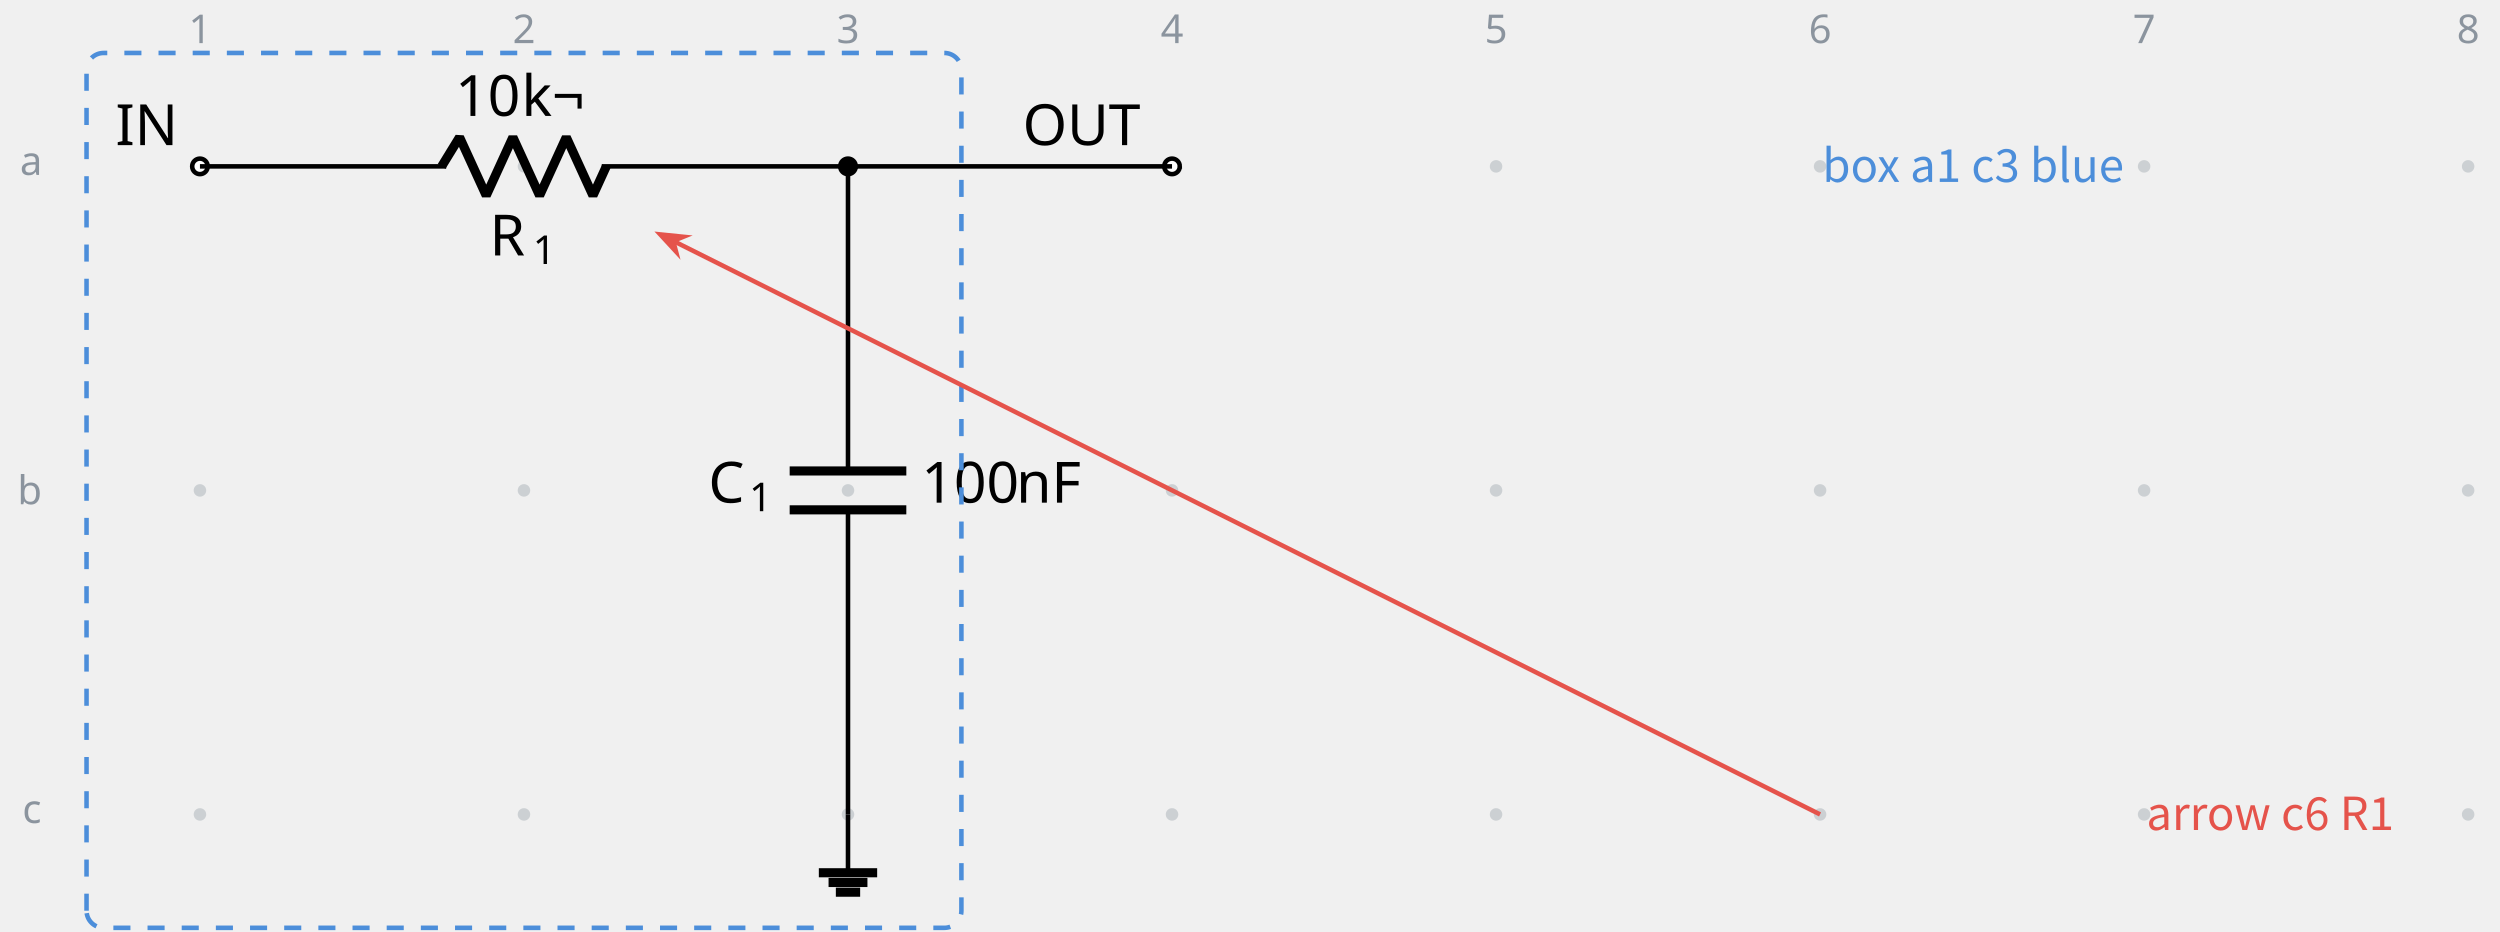
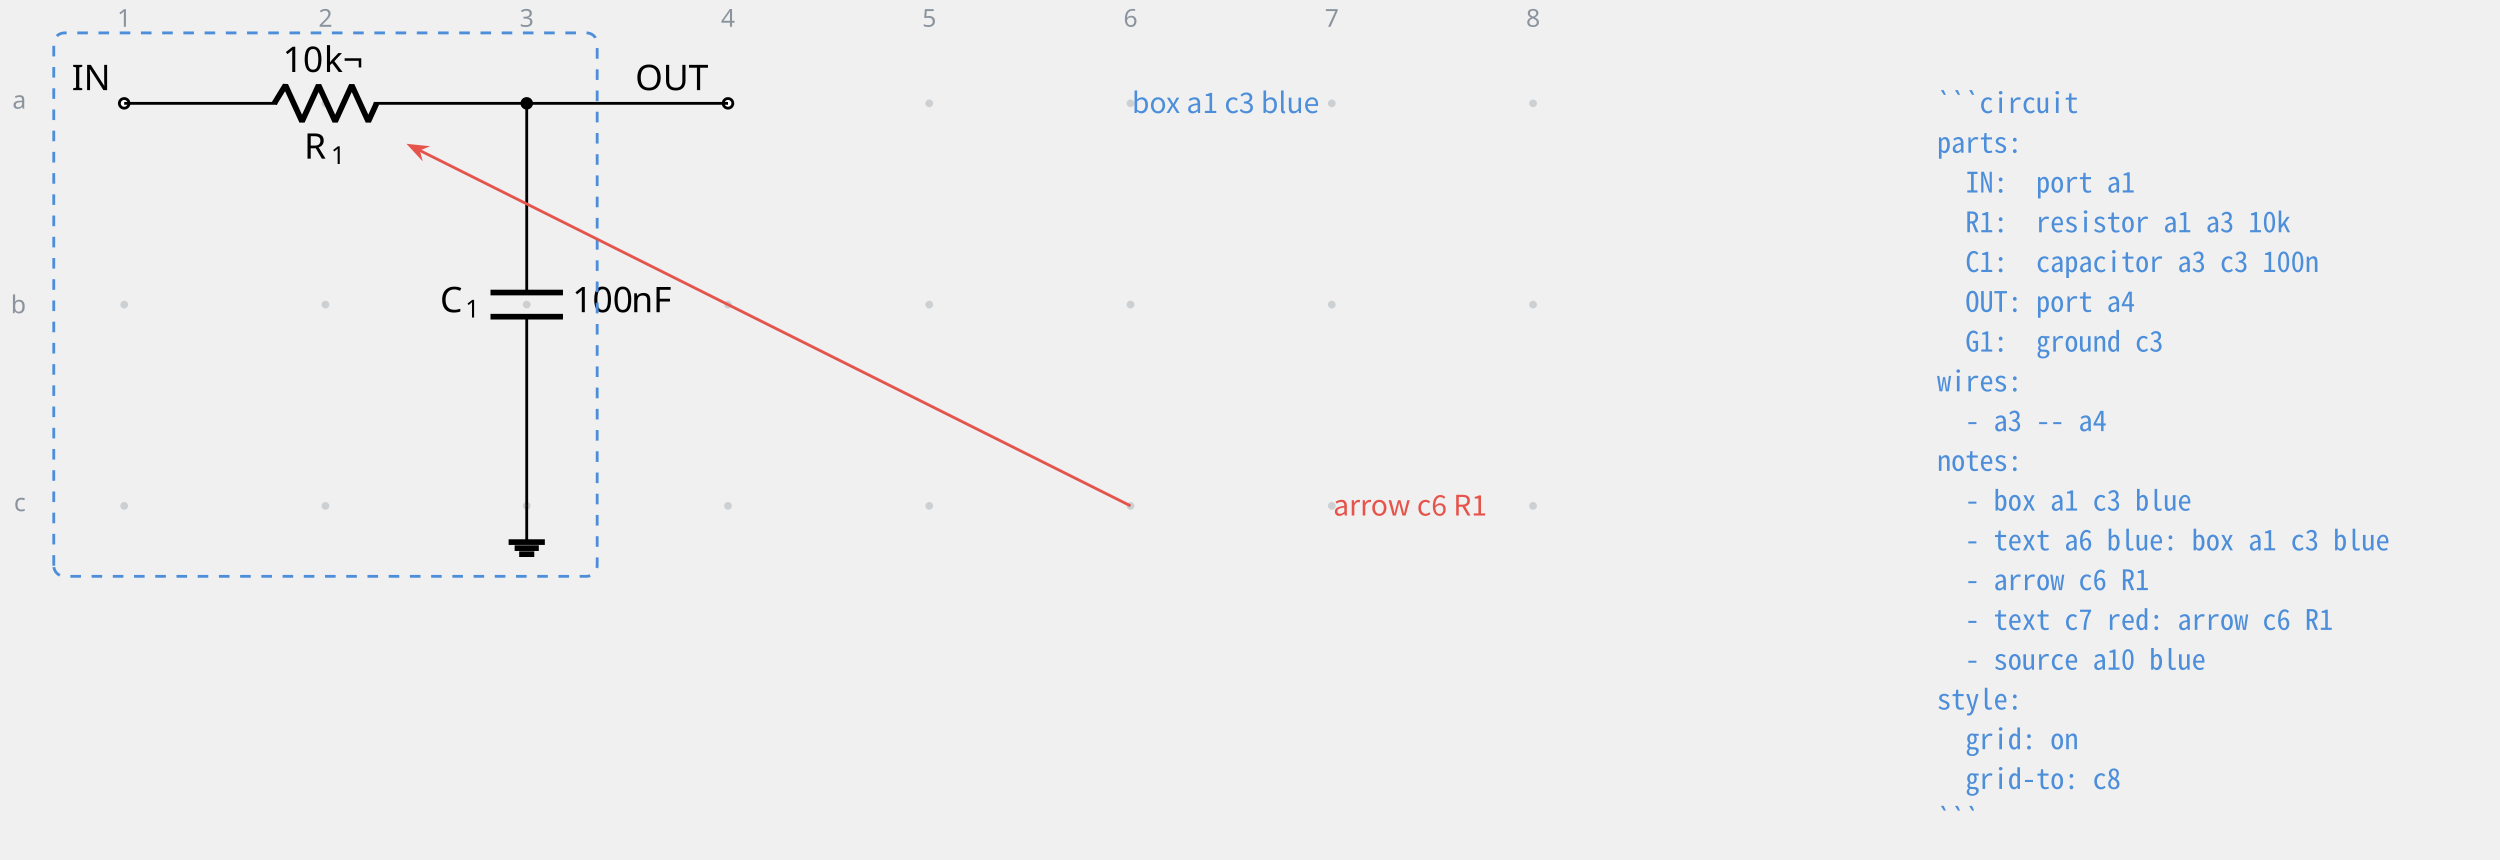
- <svg xmlns="http://www.w3.org/2000/svg" fill="currentColor" width="585.396" height="218.155" viewBox="-72 -72 439.047 163.617">
+ <svg xmlns="http://www.w3.org/2000/svg" fill="currentColor" width="942.452" height="324.111" viewBox="-72 -72 706.839 243.084">
  <g stroke="currentColor" stroke-miterlimit="10" stroke-width=".8">
    <path fill="#8b949e" fill-opacity=".35" stroke="none" stroke-opacity=".35" d="M-35.787-42.781a1.1 1.1 0 1 0-2.2 0 1.1 1.1 0 0 0 2.2 0M-35.787 14.124a1.1 1.1 0 1 0-2.2 0 1.1 1.1 0 0 0 2.2 0M-35.787 71.03a1.1 1.1 0 1 0-2.2 0 1.1 1.1 0 0 0 2.2 0M21.118-42.781a1.1 1.1 0 1 0-2.2 0 1.1 1.1 0 0 0 2.2 0M21.118 14.124a1.1 1.1 0 1 0-2.2 0 1.1 1.1 0 0 0 2.2 0M21.118 71.03a1.1 1.1 0 1 0-2.2 0 1.1 1.1 0 0 0 2.2 0M78.024-42.781a1.1 1.1 0 1 0-2.2 0 1.1 1.1 0 0 0 2.2 0M78.024 14.124a1.1 1.1 0 1 0-2.2 0 1.1 1.1 0 0 0 2.2 0M78.024 71.03a1.1 1.1 0 1 0-2.2 0 1.1 1.1 0 0 0 2.2 0M134.93-42.781a1.1 1.1 0 1 0-2.2 0 1.1 1.1 0 0 0 2.2 0M134.93 14.124a1.1 1.1 0 1 0-2.2 0 1.1 1.1 0 0 0 2.2 0M134.93 71.03a1.1 1.1 0 1 0-2.2 0 1.1 1.1 0 0 0 2.2 0M191.835-42.781a1.1 1.1 0 1 0-2.2 0 1.1 1.1 0 0 0 2.2 0M191.835 14.124a1.1 1.1 0 1 0-2.2 0 1.1 1.1 0 0 0 2.2 0M191.835 71.03a1.1 1.1 0 1 0-2.2 0 1.1 1.1 0 0 0 2.2 0M248.74-42.781a1.1 1.1 0 1 0-2.2 0 1.1 1.1 0 0 0 2.2 0M248.74 14.124a1.1 1.1 0 1 0-2.2 0 1.1 1.1 0 0 0 2.2 0M248.74 71.03a1.1 1.1 0 1 0-2.2 0 1.1 1.1 0 0 0 2.2 0M305.646-42.781a1.1 1.1 0 1 0-2.2 0 1.1 1.1 0 0 0 2.2 0M305.646 14.124a1.1 1.1 0 1 0-2.2 0 1.1 1.1 0 0 0 2.2 0M305.646 71.03a1.1 1.1 0 1 0-2.2 0 1.1 1.1 0 0 0 2.2 0M362.551-42.781a1.1 1.1 0 1 0-2.2 0 1.1 1.1 0 0 0 2.2 0M362.551 14.124a1.1 1.1 0 1 0-2.2 0 1.1 1.1 0 0 0 2.2 0M362.551 71.03a1.1 1.1 0 1 0-2.2 0 1.1 1.1 0 0 0 2.2 0m-1.1 0" />
    <g fill="#8b949e" stroke="#8b949e">
      <text x="-36.887" y="-42.781" fill="#8b949e" stroke="none" font-family="cmr7" font-size="7" transform="translate(-1.993 -21.645)">1</text>
    </g>
    <g fill="#8b949e" stroke="#8b949e">
      <text x="-36.887" y="-42.781" fill="#8b949e" stroke="none" font-family="cmr7" font-size="7" transform="translate(54.912 -21.645)">2</text>
    </g>
    <g fill="#8b949e" stroke="#8b949e">
      <text x="-36.887" y="-42.781" fill="#8b949e" stroke="none" font-family="cmr7" font-size="7" transform="translate(111.818 -21.645)">3</text>
    </g>
    <g fill="#8b949e" stroke="#8b949e">
      <text x="-36.887" y="-42.781" fill="#8b949e" stroke="none" font-family="cmr7" font-size="7" transform="translate(168.723 -21.645)">4</text>
    </g>
    <g fill="#8b949e" stroke="#8b949e">
      <text x="-36.887" y="-42.781" fill="#8b949e" stroke="none" font-family="cmr7" font-size="7" transform="translate(225.629 -21.645)">5</text>
    </g>
    <g fill="#8b949e" stroke="#8b949e">
      <text x="-36.887" y="-42.781" fill="#8b949e" stroke="none" font-family="cmr7" font-size="7" transform="translate(282.534 -21.645)">6</text>
    </g>
    <g fill="#8b949e" stroke="#8b949e">
      <text x="-36.887" y="-42.781" fill="#8b949e" stroke="none" font-family="cmr7" font-size="7" transform="translate(339.44 -21.645)">7</text>
    </g>
    <g fill="#8b949e" stroke="#8b949e">
      <text x="-36.887" y="-42.781" fill="#8b949e" stroke="none" font-family="cmr7" font-size="7" transform="translate(396.345 -21.645)">8</text>
    </g>
    <g fill="#8b949e" stroke="#8b949e">
      <text x="-36.887" y="-42.781" fill="#8b949e" stroke="none" font-family="cmr7" font-size="7" transform="translate(-31.62 1.507)">a</text>
    </g>
    <g fill="#8b949e" stroke="#8b949e">
      <text x="-36.887" y="-42.781" fill="#8b949e" stroke="none" font-family="cmr7" font-size="7" transform="translate(-32.05 59.336)">b</text>
    </g>
    <g fill="#8b949e" stroke="#8b949e">
      <text x="-36.887" y="-42.781" fill="#8b949e" stroke="none" font-family="cmr7" font-size="7" transform="translate(-31.189 115.318)">c</text>
    </g>
    <g fill="#ffffff">
      <path d="M-35.522-42.781a1.365 1.365 0 1 0-2.73 0 1.365 1.365 0 0 0 2.73 0Zm-1.365 0" />
    </g>
    <text x="-36.887" y="-42.781" stroke="none" font-family="cmr10" font-size="10" transform="translate(-14.844 -3.733)">IN</text>
    <path fill="none" d="M-36.887-42.781h.4m-.4 0H6.36m27.315 0h43.248m-.4 0h.4" />
    <g stroke-linejoin="bevel" stroke-width="1.6">
      <path fill="none" d="m5.561-42.781 3.143-5.122L13.39-37.66l4.685-10.243 4.686 10.243 4.686-10.243 4.686 10.243 2.343-5.121" />
    </g>
    <g stroke="none">
      <text x="-36.887" y="-42.781" font-family="cmmi10" font-size="10" transform="translate(50.866 15.648)">R</text>
      <text x="-29.294" y="-41.281" font-family="cmr7" font-size="7" transform="translate(50.866 15.648)">1</text>
    </g>
    <g stroke="none" font-family="cmr10" font-size="10">
      <text x="-36.887" y="-42.781" transform="translate(44.822 -8.863)">10</text>
      <text x="-25.221" y="-42.781" transform="translate(44.822 -8.863)">k¬</text>
    </g>
    <path fill="none" d="M76.924-42.781v.4m0-.4v53.49m0 6.83v53.49m0-.399v.4" />
    <g stroke-width="1.6">
      <path fill="none" d="M87.167 10.71H66.68m20.486 6.828H66.68" />
    </g>
    <g stroke="none">
      <text x="-36.887" y="-42.781" font-family="cmmi10" font-size="10" transform="translate(89.296 59.058)">C</text>
      <text x="-29.74" y="-41.281" font-family="cmr7" font-size="7" transform="translate(89.296 59.058)">1</text>
    </g>
    <g stroke="none" font-family="cmr10" font-size="10">
      <text x="-36.887" y="-42.781" transform="translate(126.693 59.058)">100</text>
      <text x="-20.22" y="-42.781" transform="translate(126.693 59.058)">nF</text>
    </g>
    <g fill="#ffffff">
      <path d="M135.195-42.781a1.365 1.365 0 1 0-2.731 0 1.365 1.365 0 0 0 2.73 0Zm-1.366 0" />
    </g>
    <text x="-36.887" y="-42.781" stroke="none" font-family="cmr10" font-size="10" transform="translate(144.483 -3.733)">OUT</text>
    <path fill="none" d="M76.924 71.03v10.243" />
    <path fill="none" stroke-width="1.6" d="M71.802 81.273h10.243M73.51 82.98h6.828m-5.548 1.707h4.268" />
    <path fill="none" d="M76.924-42.781h56.905" />
    <path d="M78.29-42.781a1.365 1.365 0 1 0-2.732 0 1.365 1.365 0 0 0 2.731 0Zm-1.366 0" />
    <path fill="none" stroke="#4c8eda" stroke-dasharray="3.0,3.0" d="M-56.804 87.947V-59.698a3 3 0 0 1 3-3H93.841a3 3 0 0 1 3 3V87.947a3 3 0 0 1-3 3H-53.804a3 3 0 0 1-3-3ZM96.841-62.698" />
    <g>
      <text x="-36.887" y="-42.781" fill="#4c8eda" stroke="none" font-family="'Noto Sans CJK JP','Noto Sans JP','Hiragino Sans','Yu Gothic',sans-serif" font-size="8" transform="translate(284.927 2.733)">box a1 c3 blue</text>
    </g>
    <g fill="#e5534b" stroke="#e5534b">
      <path fill="none" d="M247.64 71.03 46.407-29.601" />
      <path stroke-width=".8" d="m43.941-30.834 2.777 3.008-.49-1.865 1.785-.727Z" />
    </g>
    <g>
      <text x="-36.887" y="-42.781" fill="#e5534b" stroke="none" font-family="'Noto Sans CJK JP','Noto Sans JP','Hiragino Sans','Yu Gothic',sans-serif" font-size="8" transform="translate(341.833 116.544)">arrow c6 R1</text>
    </g>
+     <g>
+       <text x="-36.887" y="-42.781" fill="#4c8eda" stroke="none" font-family="'Noto Sans Mono CJK JP',ui-monospace,'SFMono-Regular',Consolas,'Liberation Mono',monospace" font-size="8" transform="translate(512.55 2.733)" xml:space="preserve">```circuit</text>
+     </g>
+     <g>
+       <text x="-36.887" y="-42.781" fill="#4c8eda" stroke="none" font-family="'Noto Sans Mono CJK JP',ui-monospace,'SFMono-Regular',Consolas,'Liberation Mono',monospace" font-size="8" transform="translate(512.55 13.972)" xml:space="preserve">parts:</text>
+     </g>
+     <g>
+       <text x="-36.887" y="-42.781" fill="#4c8eda" stroke="none" font-family="'Noto Sans Mono CJK JP',ui-monospace,'SFMono-Regular',Consolas,'Liberation Mono',monospace" font-size="8" transform="translate(512.55 25.21)" xml:space="preserve">  IN:  port a1</text>
+     </g>
+     <g>
+       <text x="-36.887" y="-42.781" fill="#4c8eda" stroke="none" font-family="'Noto Sans Mono CJK JP',ui-monospace,'SFMono-Regular',Consolas,'Liberation Mono',monospace" font-size="8" transform="translate(512.55 36.45)" xml:space="preserve">  R1:  resistor a1 a3 10k</text>
+     </g>
+     <g>
+       <text x="-36.887" y="-42.781" fill="#4c8eda" stroke="none" font-family="'Noto Sans Mono CJK JP',ui-monospace,'SFMono-Regular',Consolas,'Liberation Mono',monospace" font-size="8" transform="translate(512.55 47.689)" xml:space="preserve">  C1:  capacitor a3 c3 100n</text>
+     </g>
+     <g>
+       <text x="-36.887" y="-42.781" fill="#4c8eda" stroke="none" font-family="'Noto Sans Mono CJK JP',ui-monospace,'SFMono-Regular',Consolas,'Liberation Mono',monospace" font-size="8" transform="translate(512.55 58.956)" xml:space="preserve">  OUT: port a4</text>
+     </g>
+     <g>
+       <text x="-36.887" y="-42.781" fill="#4c8eda" stroke="none" font-family="'Noto Sans Mono CJK JP',ui-monospace,'SFMono-Regular',Consolas,'Liberation Mono',monospace" font-size="8" transform="translate(512.55 70.195)" xml:space="preserve">  G1:  ground c3</text>
+     </g>
+     <g>
+       <text x="-36.887" y="-42.781" fill="#4c8eda" stroke="none" font-family="'Noto Sans Mono CJK JP',ui-monospace,'SFMono-Regular',Consolas,'Liberation Mono',monospace" font-size="8" transform="translate(512.55 81.434)" xml:space="preserve">wires:</text>
+     </g>
+     <g>
+       <text x="-36.887" y="-42.781" fill="#4c8eda" stroke="none" font-family="'Noto Sans Mono CJK JP',ui-monospace,'SFMono-Regular',Consolas,'Liberation Mono',monospace" font-size="8" transform="translate(512.55 92.672)" xml:space="preserve">  - a3 -- a4</text>
+     </g>
+     <g>
+       <text x="-36.887" y="-42.781" fill="#4c8eda" stroke="none" font-family="'Noto Sans Mono CJK JP',ui-monospace,'SFMono-Regular',Consolas,'Liberation Mono',monospace" font-size="8" transform="translate(512.55 103.911)" xml:space="preserve">notes:</text>
+     </g>
+     <g>
+       <text x="-36.887" y="-42.781" fill="#4c8eda" stroke="none" font-family="'Noto Sans Mono CJK JP',ui-monospace,'SFMono-Regular',Consolas,'Liberation Mono',monospace" font-size="8" transform="translate(512.55 115.15)" xml:space="preserve">  - box a1 c3 blue</text>
+     </g>
+     <g>
+       <text x="-36.887" y="-42.781" fill="#4c8eda" stroke="none" font-family="'Noto Sans Mono CJK JP',ui-monospace,'SFMono-Regular',Consolas,'Liberation Mono',monospace" font-size="8" transform="translate(512.55 126.389)" xml:space="preserve">  - text a6 blue: box a1 c3 blue</text>
+     </g>
+     <g>
+       <text x="-36.887" y="-42.781" fill="#4c8eda" stroke="none" font-family="'Noto Sans Mono CJK JP',ui-monospace,'SFMono-Regular',Consolas,'Liberation Mono',monospace" font-size="8" transform="translate(512.55 137.628)" xml:space="preserve">  - arrow c6 R1</text>
+     </g>
+     <g>
+       <text x="-36.887" y="-42.781" fill="#4c8eda" stroke="none" font-family="'Noto Sans Mono CJK JP',ui-monospace,'SFMono-Regular',Consolas,'Liberation Mono',monospace" font-size="8" transform="translate(512.55 148.867)" xml:space="preserve">  - text c7 red: arrow c6 R1</text>
+     </g>
+     <g>
+       <text x="-36.887" y="-42.781" fill="#4c8eda" stroke="none" font-family="'Noto Sans Mono CJK JP',ui-monospace,'SFMono-Regular',Consolas,'Liberation Mono',monospace" font-size="8" transform="translate(512.55 160.134)" xml:space="preserve">  - source a10 blue</text>
+     </g>
+     <g>
+       <text x="-36.887" y="-42.781" fill="#4c8eda" stroke="none" font-family="'Noto Sans Mono CJK JP',ui-monospace,'SFMono-Regular',Consolas,'Liberation Mono',monospace" font-size="8" transform="translate(512.55 171.373)" xml:space="preserve">style:</text>
+     </g>
+     <g>
+       <text x="-36.887" y="-42.781" fill="#4c8eda" stroke="none" font-family="'Noto Sans Mono CJK JP',ui-monospace,'SFMono-Regular',Consolas,'Liberation Mono',monospace" font-size="8" transform="translate(512.55 182.612)" xml:space="preserve">  grid: on</text>
+     </g>
+     <g>
+       <text x="-36.887" y="-42.781" fill="#4c8eda" stroke="none" font-family="'Noto Sans Mono CJK JP',ui-monospace,'SFMono-Regular',Consolas,'Liberation Mono',monospace" font-size="8" transform="translate(512.55 193.85)" xml:space="preserve">  grid-to: c8</text>
+     </g>
+     <g>
+       <text x="-36.887" y="-42.781" fill="#4c8eda" stroke="none" font-family="'Noto Sans Mono CJK JP',ui-monospace,'SFMono-Regular',Consolas,'Liberation Mono',monospace" font-size="8" transform="translate(512.55 205.09)" xml:space="preserve">```</text>
+     </g>
  </g>
</svg>
